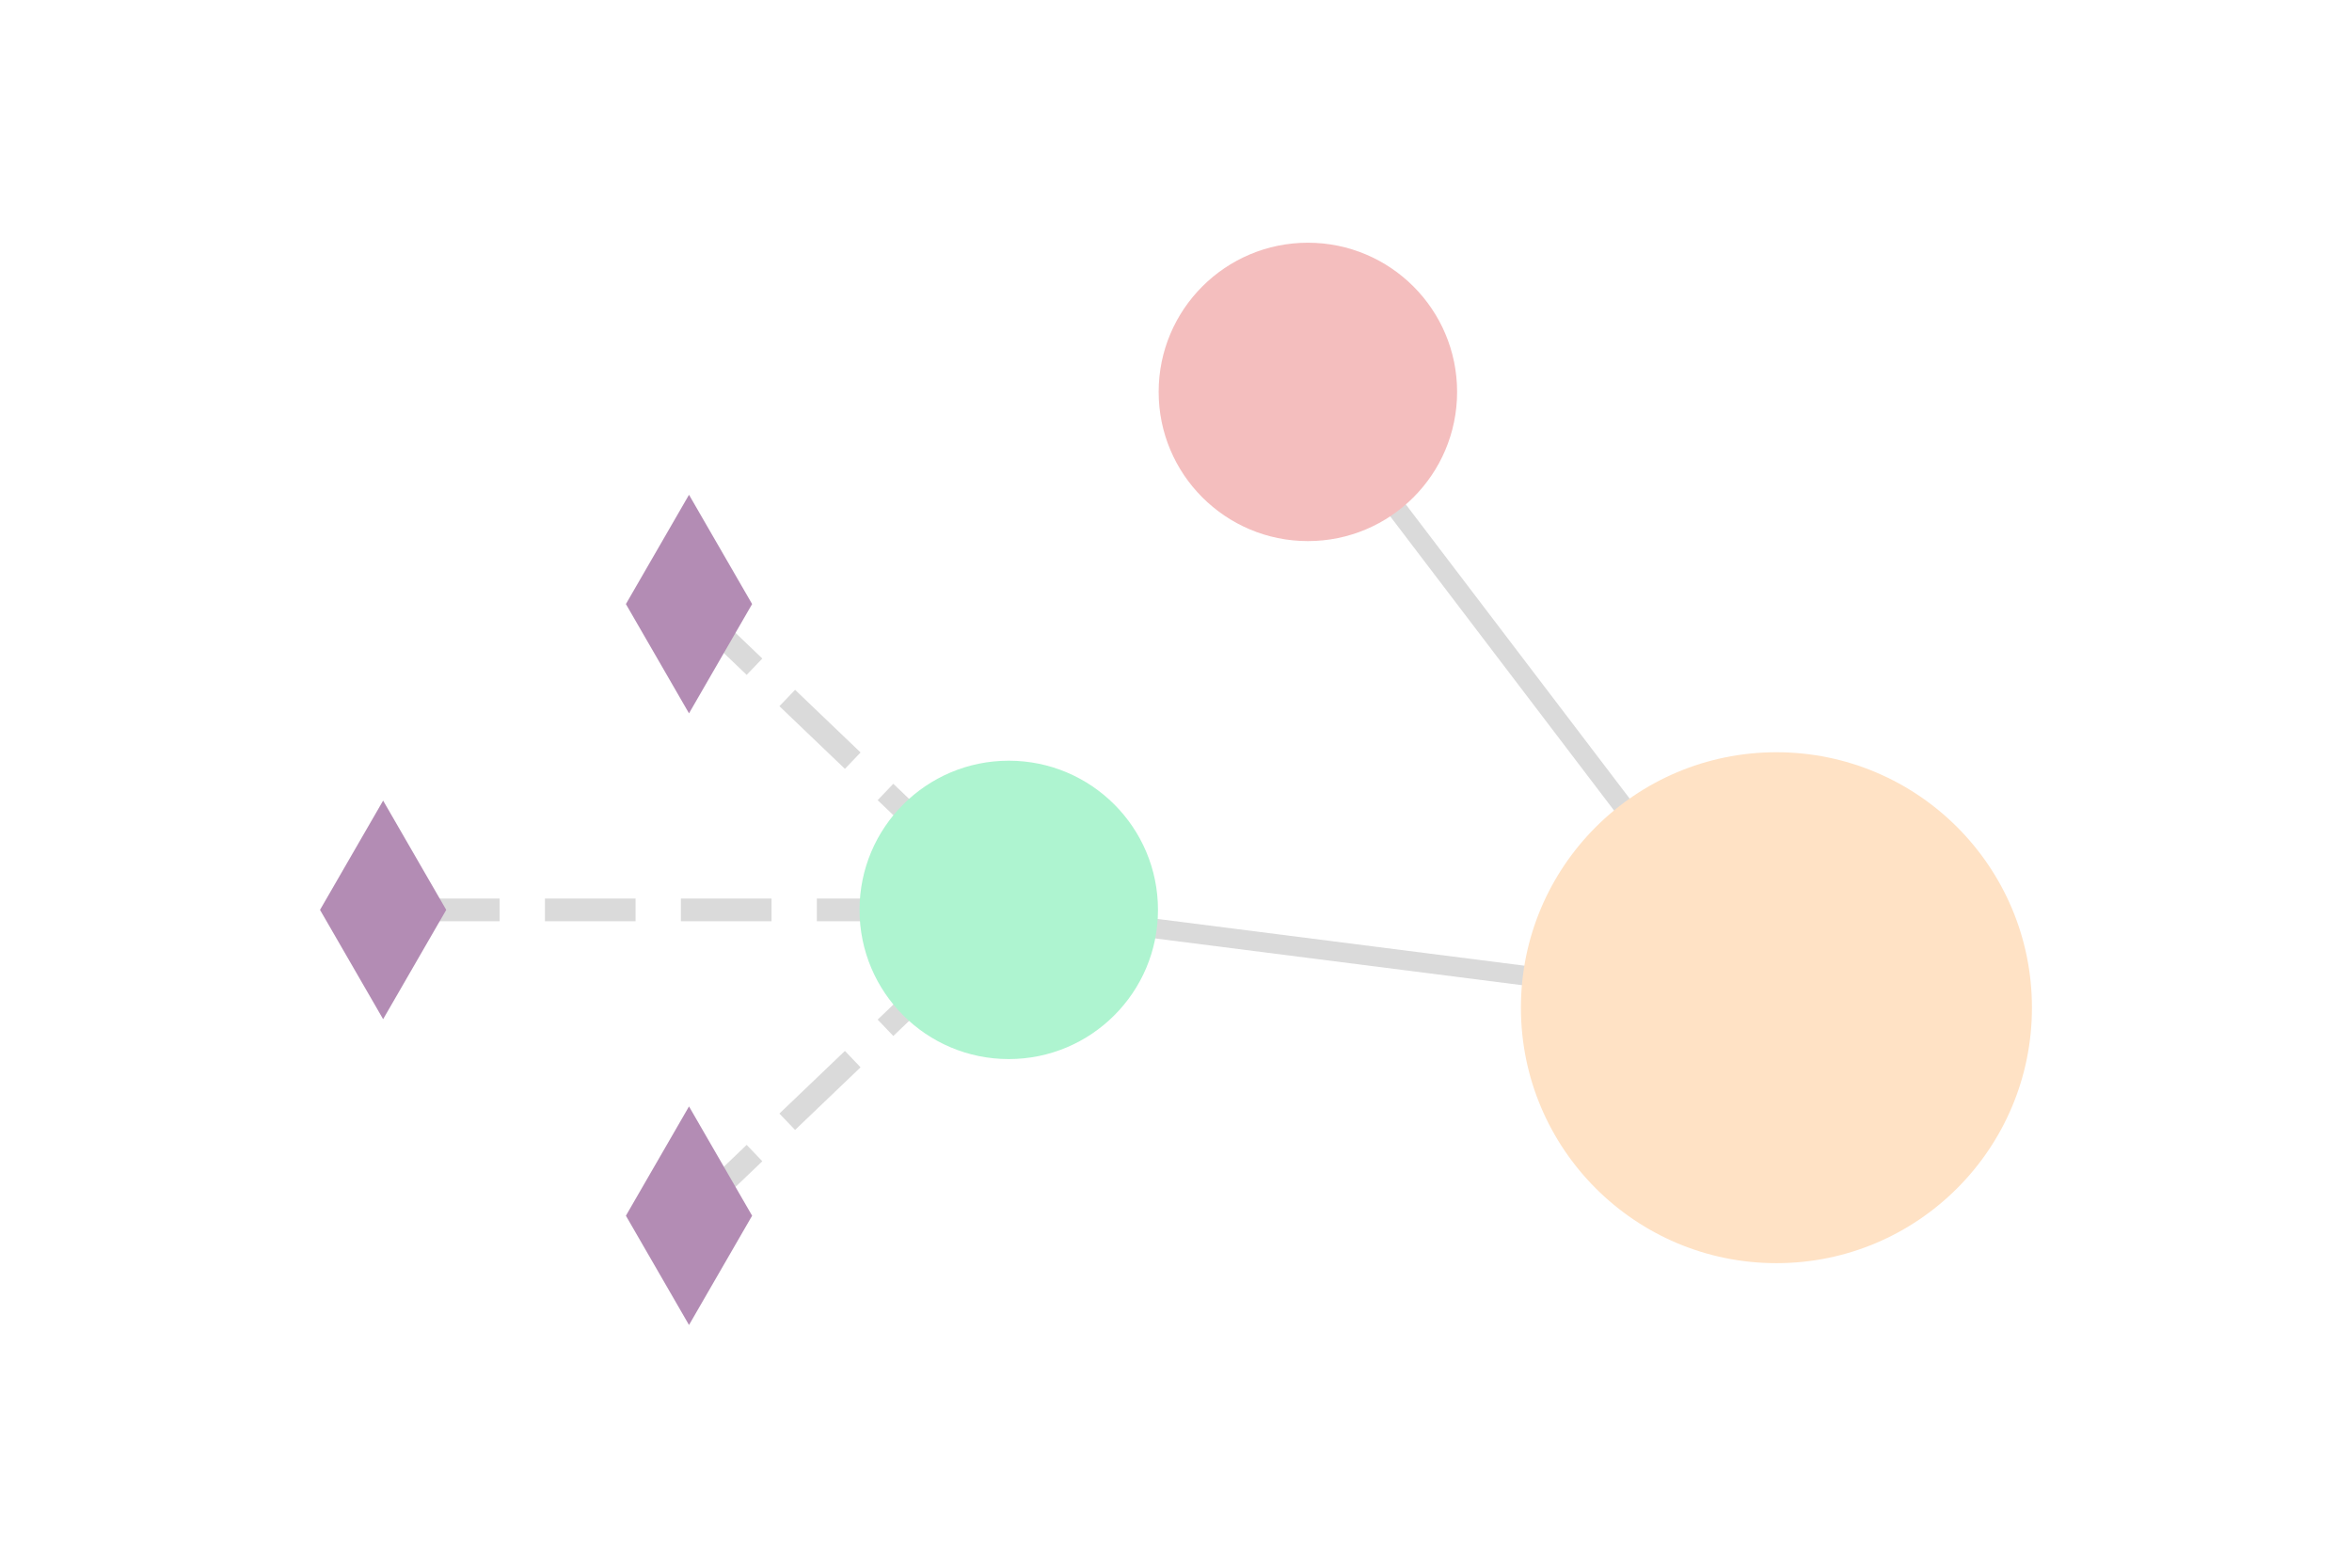
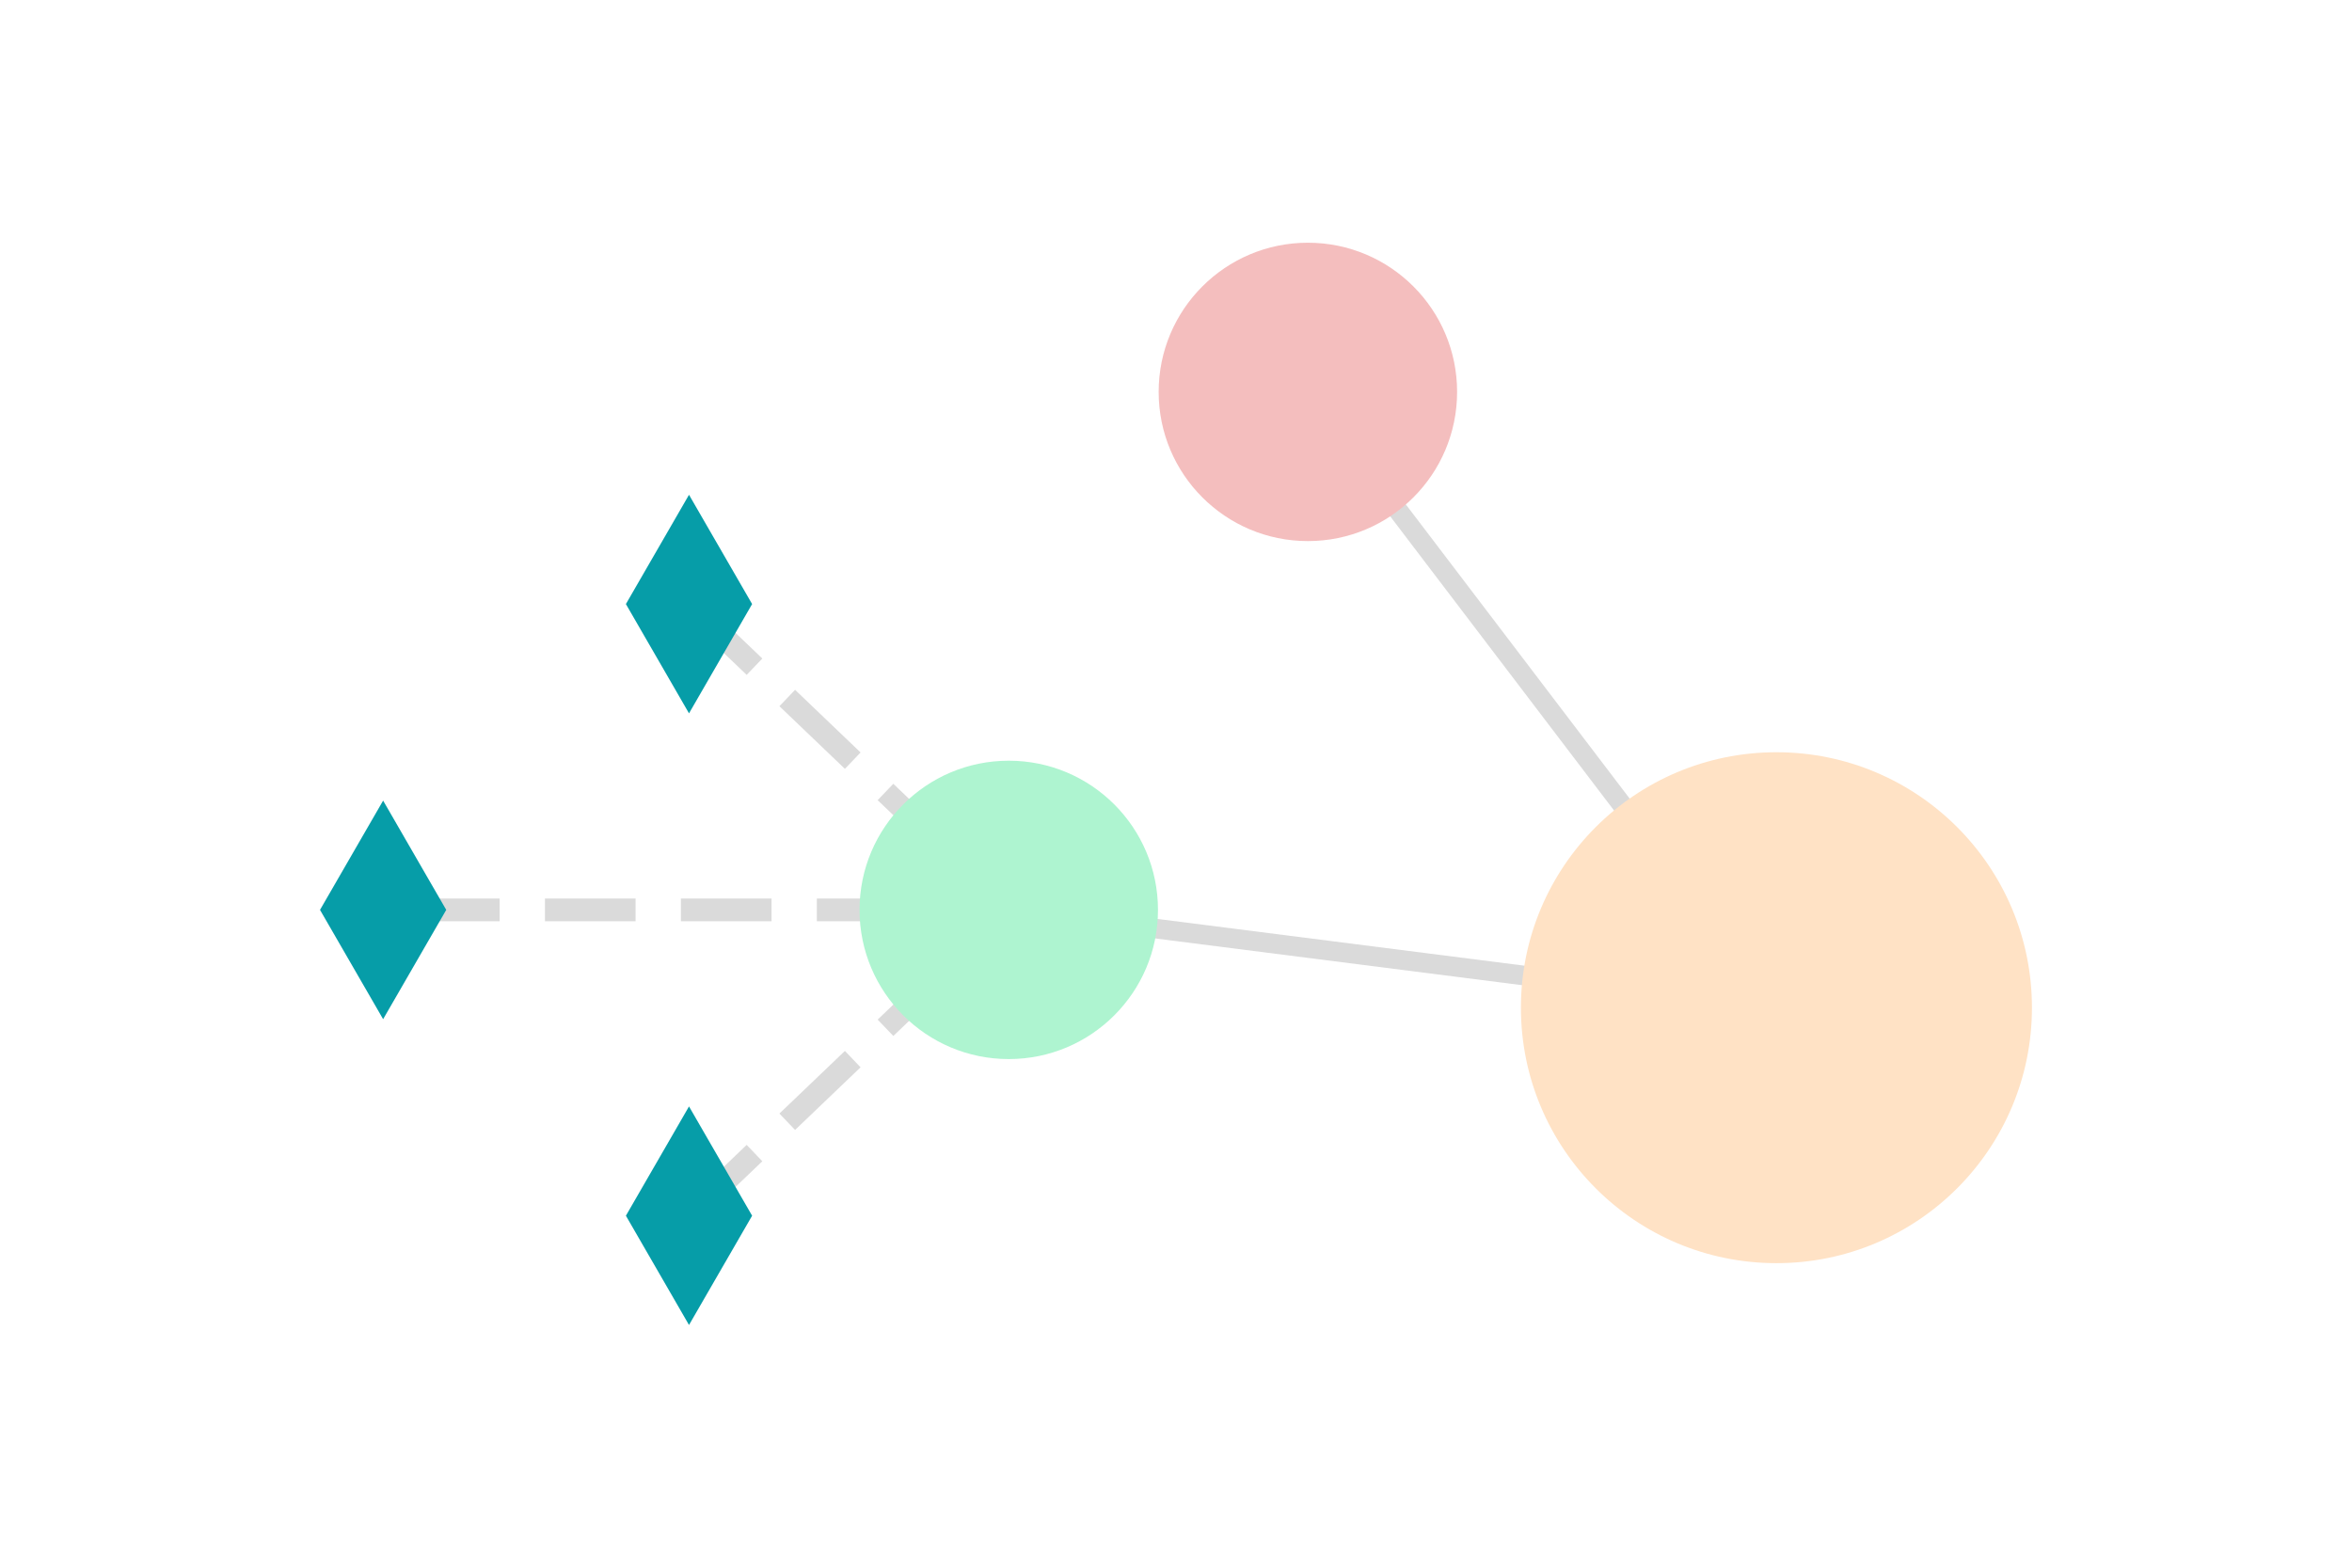
<svg xmlns="http://www.w3.org/2000/svg" id="Livello_1" viewBox="0 0 300 200">
-   <defs>
-     <style>.cls-1{fill:#aef4d0;}.cls-2{fill:#b38cb4;}.cls-3{stroke-dasharray:11.56 5.78;stroke-width:2.89px;}.cls-3,.cls-4{fill:none;stroke:#dadada;stroke-miterlimit:10;}.cls-5{fill:#f4bebe;}.cls-6{fill:#ffe2c5;}.cls-4{stroke-width:2.505px;}</style>
-   </defs>
-   <polyline class="cls-3" points="87.884 77.064 128.668 116.08 48.868 116.08" />
-   <line class="cls-3" x1="87.884" y1="155.096" x2="128.668" y2="116.08" />
-   <path class="cls-2" d="M87.884,63.122l8.05,13.942-8.05,13.942-8.05-13.942,8.05-13.942Z" />
-   <path class="cls-2" d="M87.884,141.154l8.05,13.942-8.05,13.942-8.05-13.942,8.05-13.942Z" />
-   <path class="cls-2" d="M48.868,102.138l8.05,13.942-8.05,13.942-8.05-13.942,8.05-13.942Z" />
-   <polyline class="cls-4" points="128.668 116.08 226.585 128.559 166.821 49.998" />
+   <polyline points="87.884 77.064 128.668 116.08 48.868 116.08" fill="none" stroke="#dadada" stroke-dasharray="11.56 5.78" stroke-miterlimit="10" stroke-width="2.89" />
+   <line x1="87.884" y1="155.096" x2="128.668" y2="116.08" fill="none" stroke="#dadada" stroke-dasharray="11.56 5.78" stroke-miterlimit="10" stroke-width="2.89" />
+   <path d="M87.884,63.122l8.05,13.942-8.05,13.942-8.05-13.942,8.05-13.942Z" fill="#069da8" />
+   <path d="M87.884,141.154l8.05,13.942-8.05,13.942-8.05-13.942,8.05-13.942Z" fill="#069da8" />
+   <path d="M48.868,102.138l8.05,13.942-8.05,13.942-8.05-13.942,8.05-13.942Z" fill="#069da8" />
+   <polyline points="128.668 116.08 226.585 128.559 166.821 49.998" fill="none" stroke="#dadada" stroke-miterlimit="10" stroke-width="2.505" />
  <g id="_Ripetizione_radiale_">
-     <circle class="cls-6" cx="226.585" cy="128.559" r="32.591" />
+     <circle cx="226.585" cy="128.559" r="32.591" fill="#ffe2c5" />
  </g>
-   <circle class="cls-5" cx="166.821" cy="49.998" r="19.033" />
-   <circle class="cls-1" cx="128.668" cy="116.08" r="19.033" />
+   <circle cx="166.821" cy="49.998" r="19.033" fill="#f4bebe" />
+   <circle cx="128.668" cy="116.08" r="19.033" fill="#aef4d0" />
</svg>
